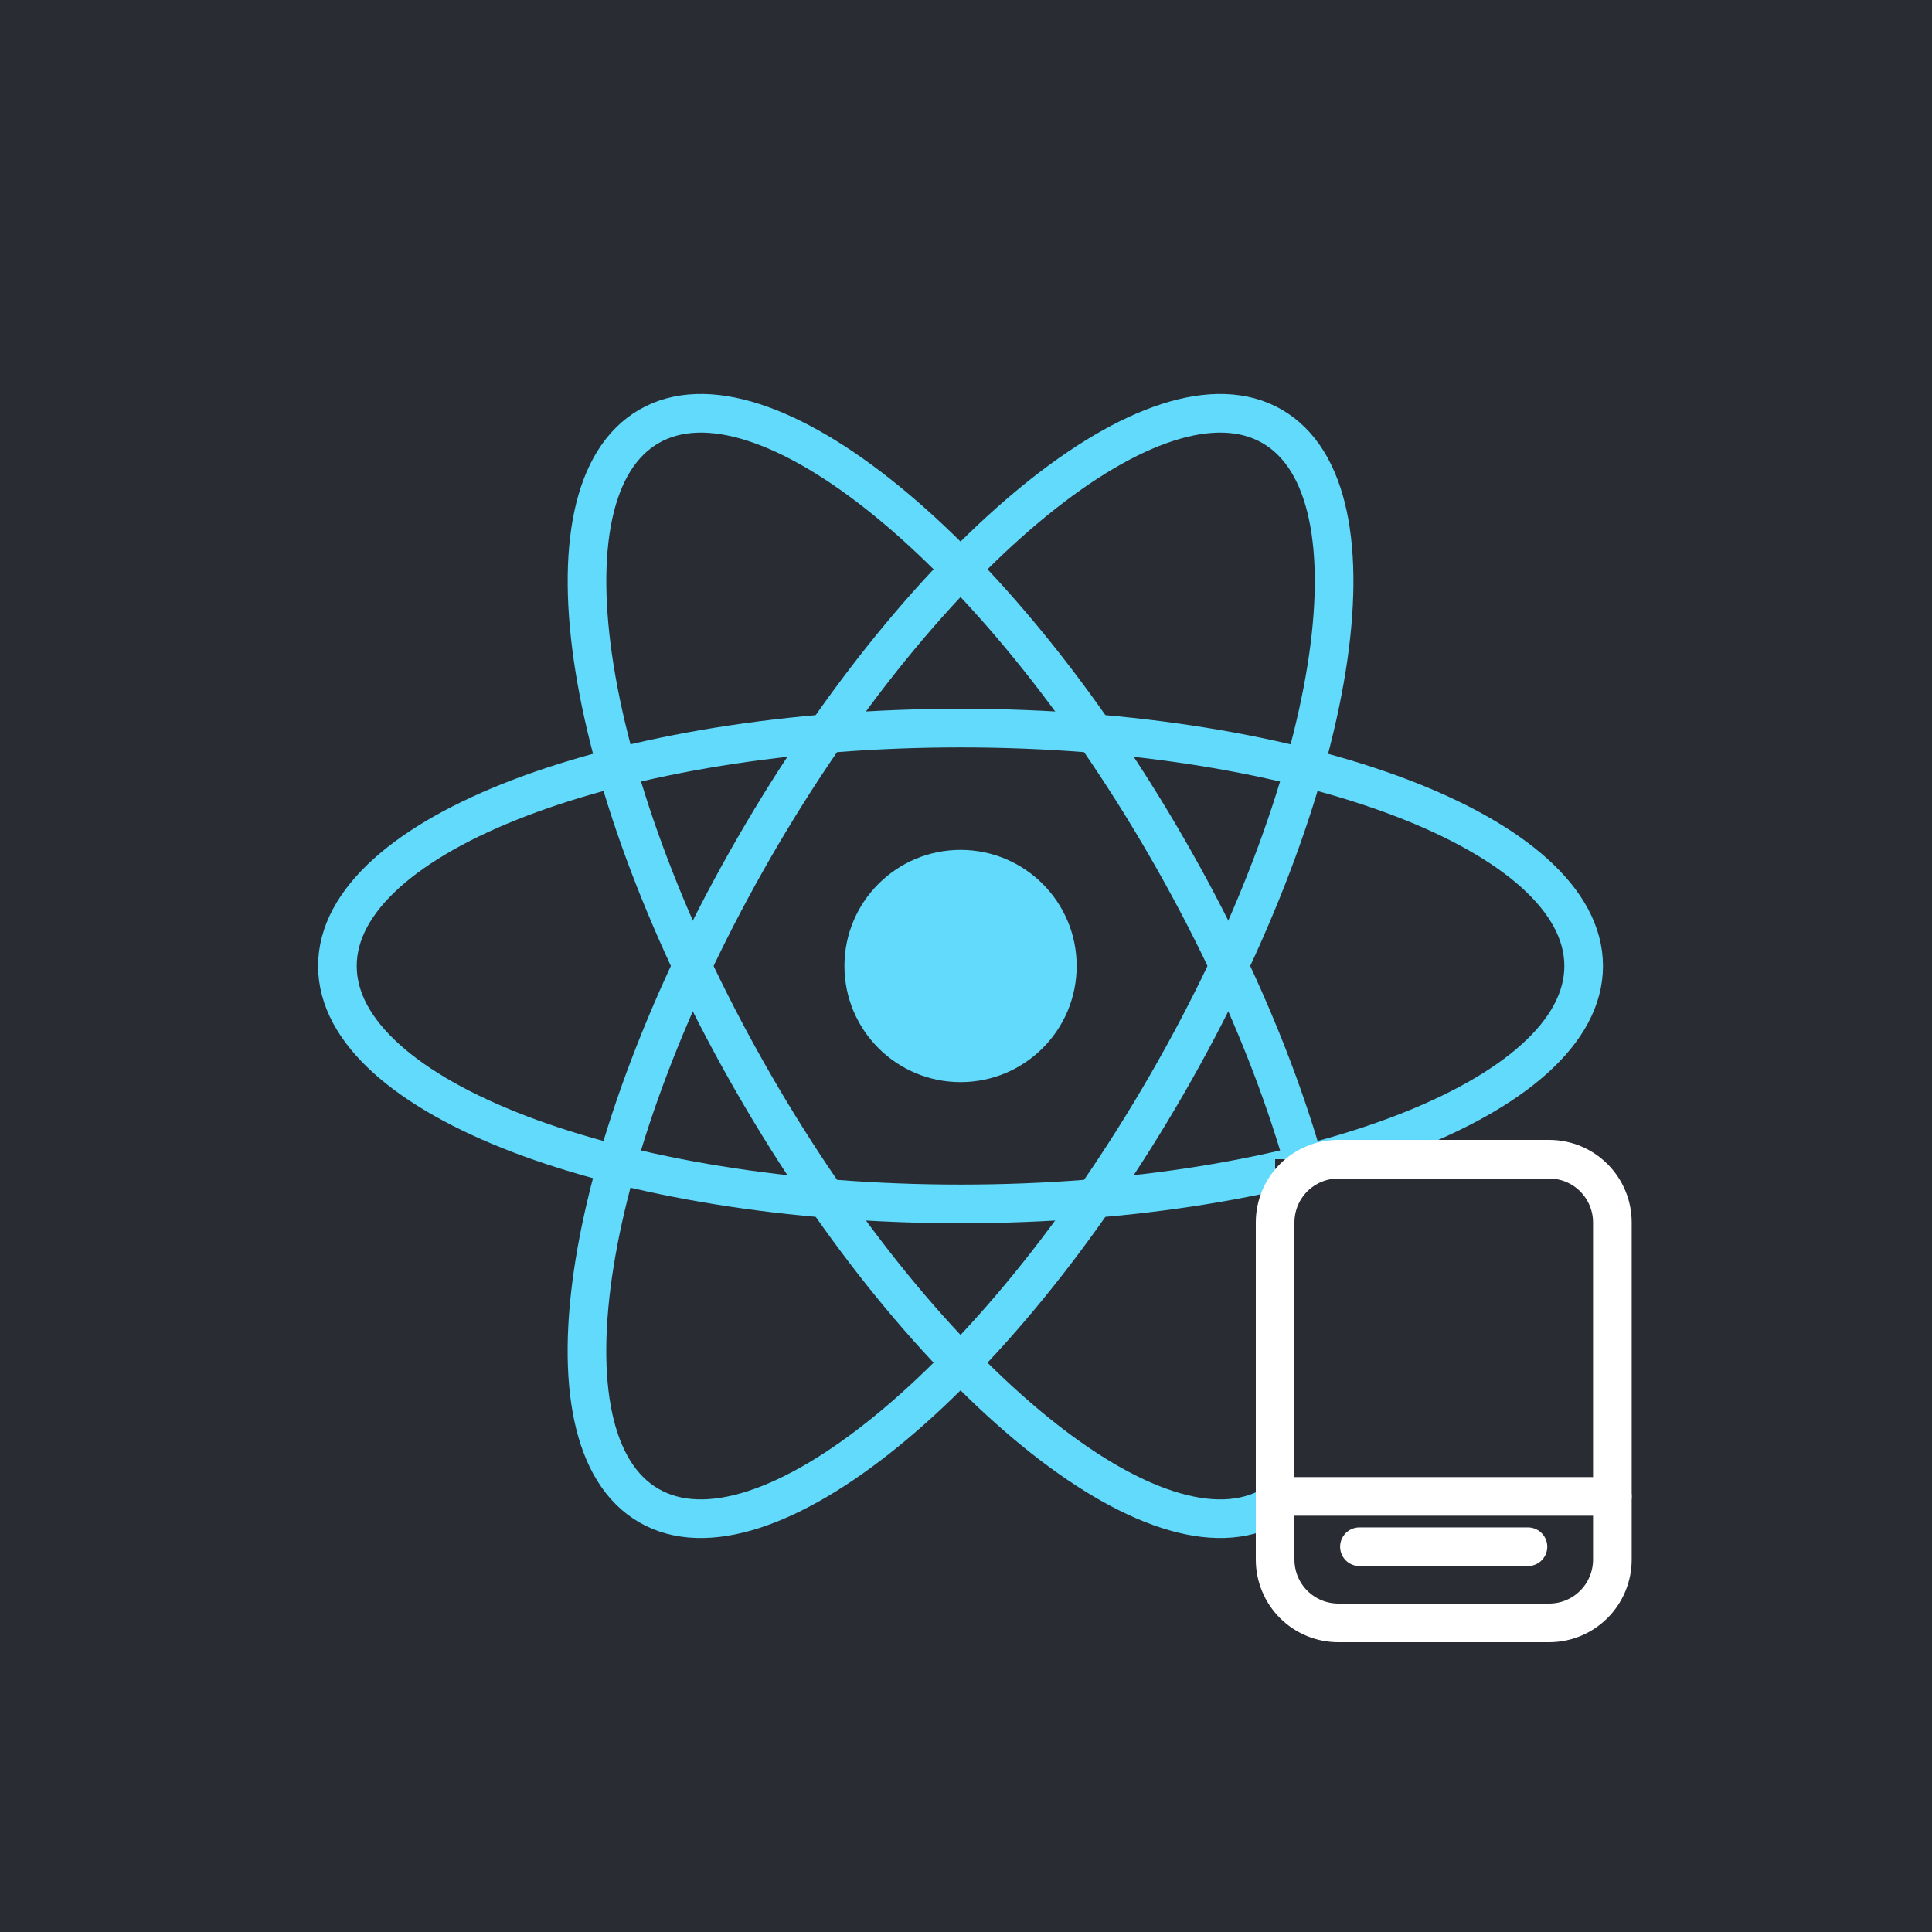
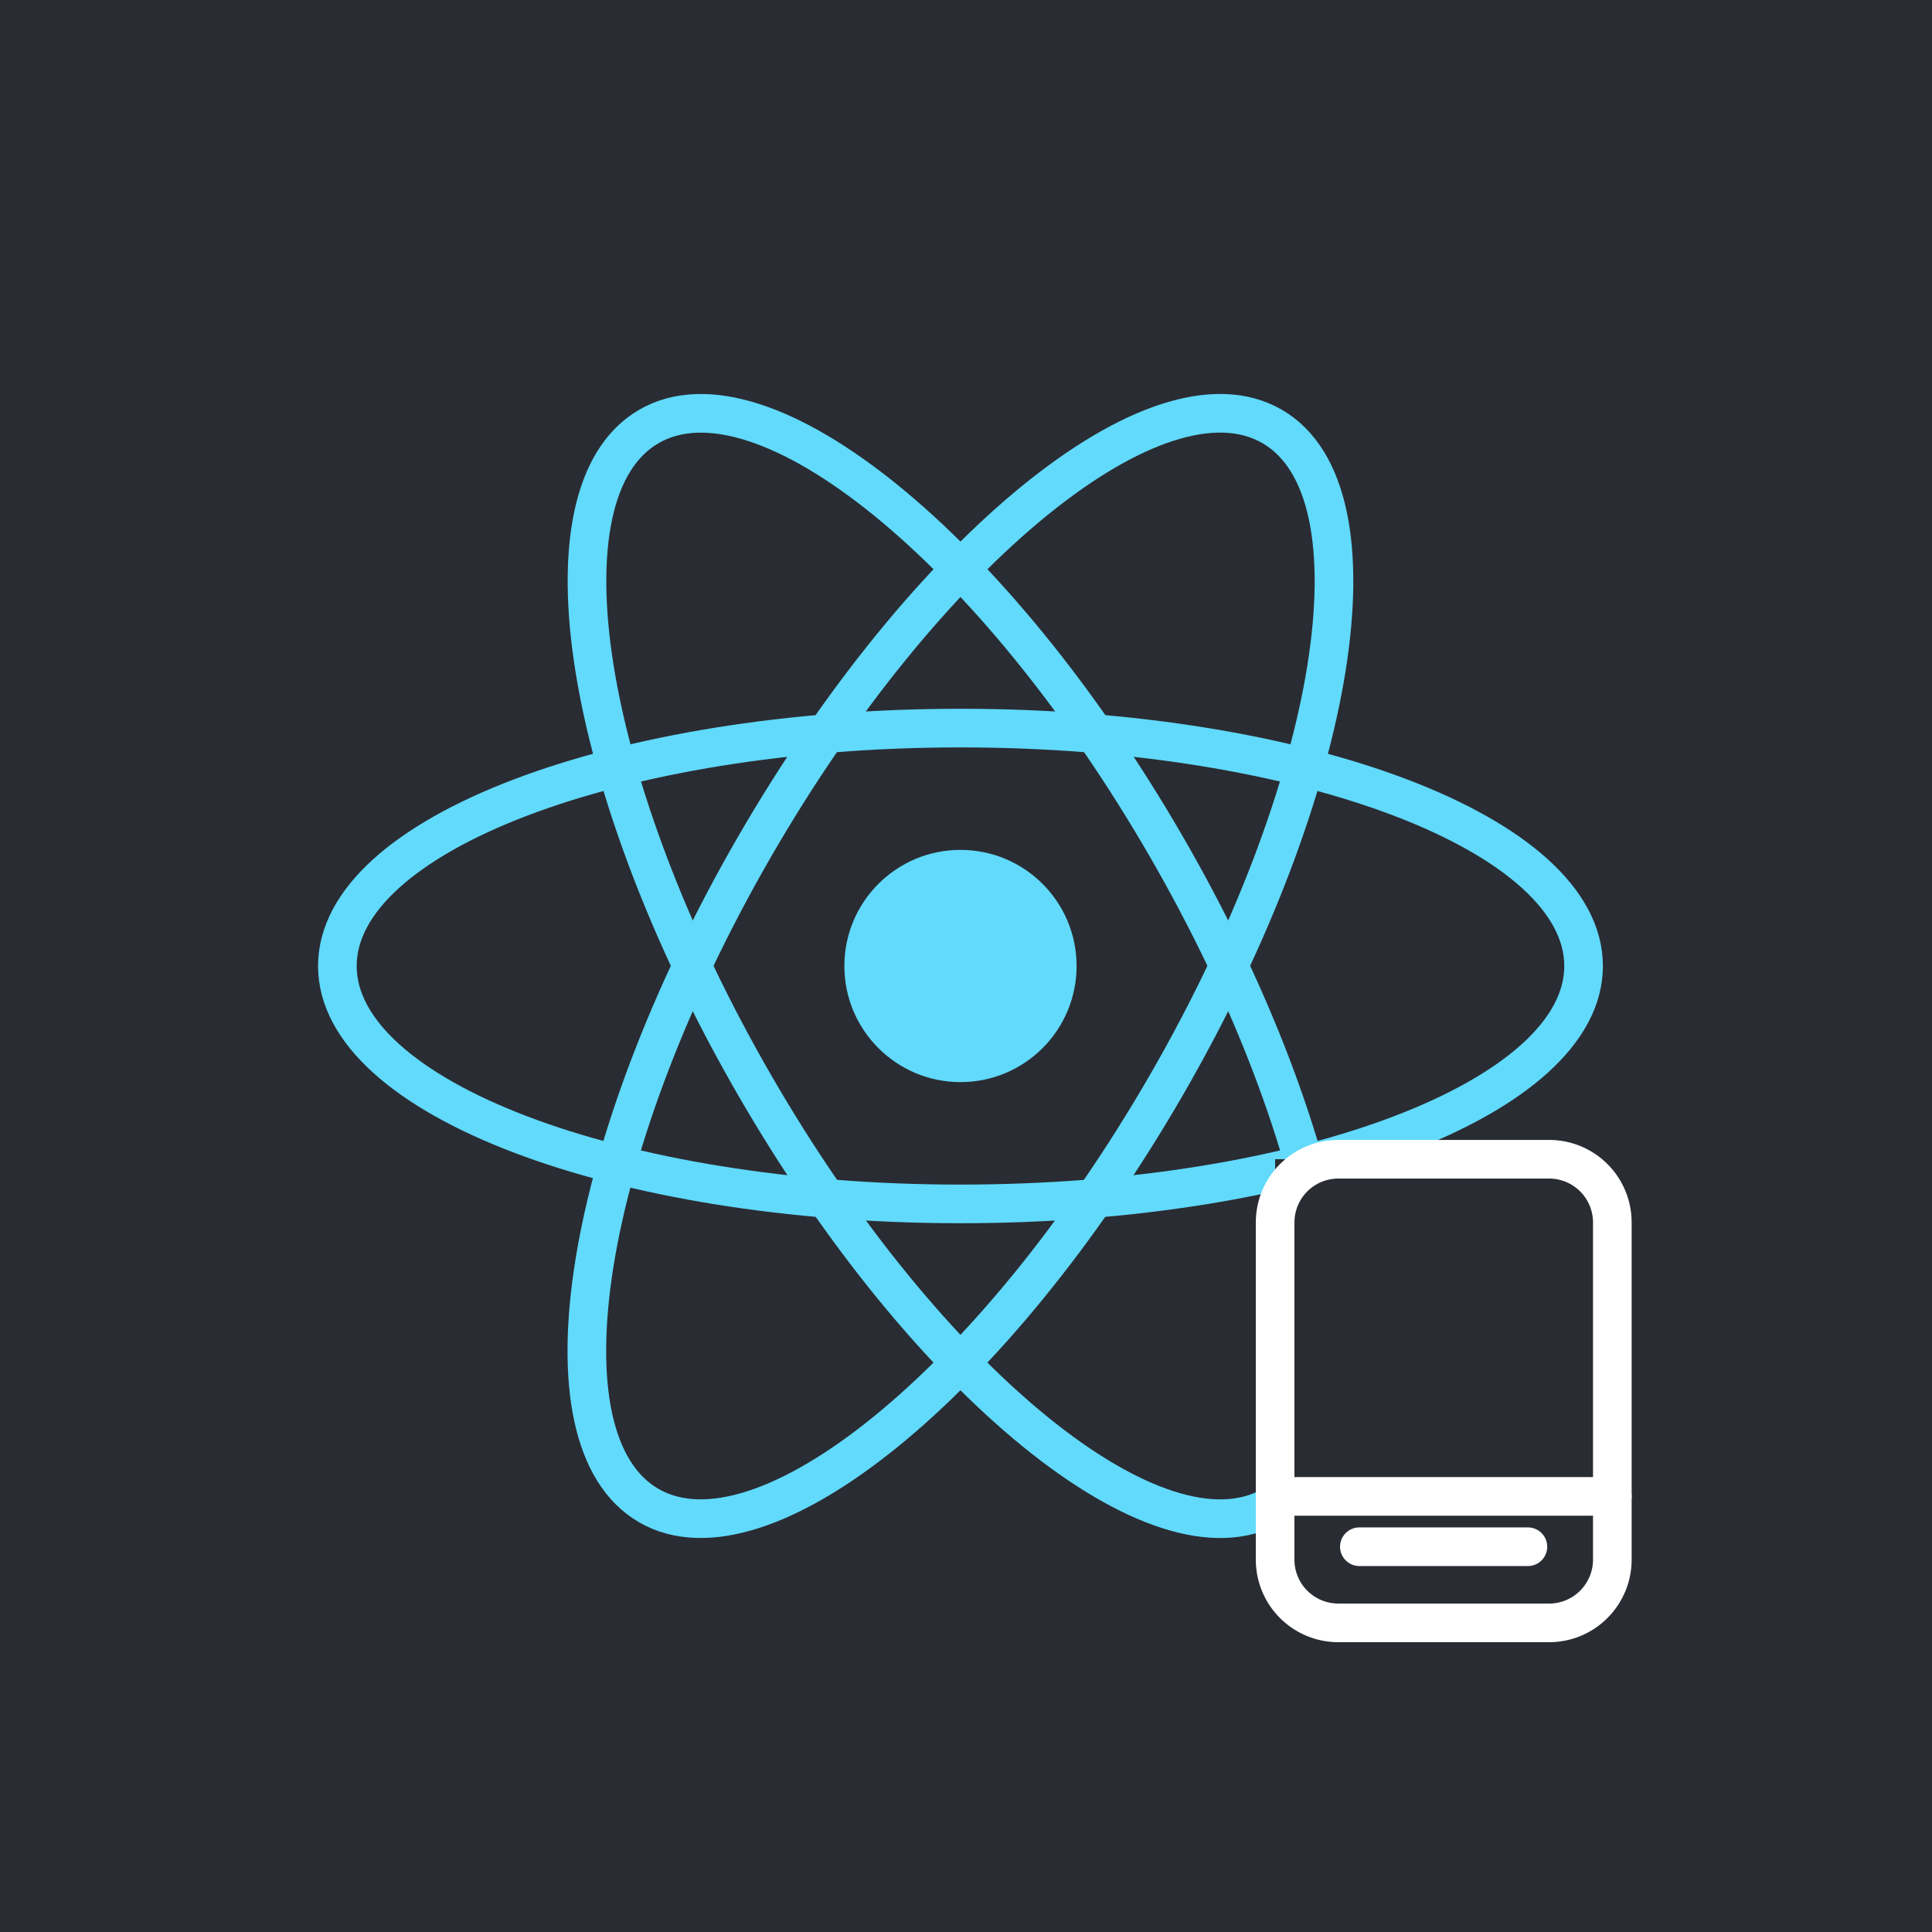
- <svg xmlns="http://www.w3.org/2000/svg" width="50" height="50" viewBox="0 0 50 50" fill="none">
-   <rect width="50" height="50" fill="#2A2C33" />
-   <g clip-path="url(#clip0_265_3670)">
-     <path d="M24.859 28.005C26.519 28.005 27.864 26.66 27.864 25C27.864 23.34 26.519 21.995 24.859 21.995C23.199 21.995 21.854 23.34 21.854 25C21.854 26.66 23.199 28.005 24.859 28.005Z" fill="#61DAFB" />
-     <path d="M24.859 31.157C33.765 31.157 40.985 28.401 40.985 25C40.985 21.599 33.765 18.843 24.859 18.843C15.952 18.843 8.732 21.599 8.732 25C8.732 28.401 15.952 31.157 24.859 31.157Z" stroke="#61DAFB" />
-     <path d="M19.527 28.079C23.98 35.792 29.978 40.666 32.923 38.966C35.868 37.266 34.645 29.634 30.192 21.921C25.739 14.208 19.741 9.334 16.797 11.034C13.851 12.735 15.074 20.366 19.527 28.079Z" stroke="#61DAFB" />
-     <path d="M19.526 21.921C15.073 29.634 13.85 37.266 16.795 38.966C19.74 40.666 25.738 35.792 30.191 28.079C34.644 20.366 35.867 12.735 32.922 11.034C29.977 9.334 23.979 14.208 19.526 21.921Z" stroke="#61DAFB" />
+ <svg xmlns="http://www.w3.org/2000/svg" fill="none" height="50" viewBox="0 0 50 50" width="50">
+   <clipPath id="a">
+     <path d="m0 0h50v50h-50z" />
+   </clipPath>
+   <mask id="b" height="30" maskUnits="userSpaceOnUse" width="34" x="8" y="10">
+     <path d="m8 10h33.719v30h-33.719z" fill="#fff" />
+   </mask>
+   <g clip-path="url(#a)">
+     <path d="m0 0h50v50h-50z" fill="#2a2c33" />
+     <g mask="url(#b)">
+       <path d="m24.857 28.005c1.66 0 3.005-1.345 3.005-3.005s-1.345-3.005-3.005-3.005-3.005 1.346-3.005 3.005 1.346 3.005 3.005 3.005z" fill="#61dafb" />
+       <g stroke="#61dafb">
+         <path d="m24.857 31.157c8.906 0 16.126-2.757 16.126-6.157s-7.22-6.157-16.126-6.157-16.126 2.757-16.126 6.157 7.22 6.157 16.126 6.157z" />
+         <path d="m19.527 28.079c4.453 7.713 10.45 12.587 13.396 10.887s1.722-9.331-2.731-17.044c-4.453-7.713-10.451-12.587-13.396-10.887-2.945 1.7-1.722 9.331 2.731 17.044z" />
+         <path d="m19.523 21.921c-4.453 7.713-5.676 15.344-2.731 17.044s8.942-3.174 13.396-10.887c4.453-7.713 5.676-15.344 2.731-17.044-2.945-1.7-8.942 3.174-13.396 10.887z" />
+       </g>
+     </g>
+     <path d="m33 30h8.728v12h-8.728z" fill="#2a2c33" />
+     <g stroke="#fff" stroke-linecap="round" stroke-linejoin="round" stroke-miterlimit="10">
+       <path d="m33 38.727h8.727" />
+       <path d="m35.18 40.029h4.362" />
+       <path d="m40.09 42h-5.454c-.434 0-.85-.172-1.157-.479s-.479-.723-.479-1.157v-8.727c0-.434.172-.85.479-1.157s.723-.479 1.157-.479h5.455c.434 0 .85.172 1.157.479s.479.723.479 1.157v8.727c0 .215-.042.428-.125.626s-.203.379-.355.531c-.152.152-.333.273-.531.355s-.411.124-.626.124z" />
+     </g>
  </g>
-   <rect width="8.728" height="12" transform="translate(33 30)" fill="#2A2C33" />
-   <path d="M33 38.727H41.727" stroke="white" stroke-miterlimit="10" stroke-linecap="round" stroke-linejoin="round" />
-   <path d="M35.182 40.029H39.543" stroke="white" stroke-miterlimit="10" stroke-linecap="round" stroke-linejoin="round" />
-   <path d="M40.09 42H34.636C34.203 42 33.786 41.828 33.479 41.521C33.172 41.214 33 40.797 33 40.364V31.637C33 31.203 33.172 30.786 33.479 30.479C33.786 30.172 34.203 30 34.636 30H40.091C40.525 30 40.941 30.172 41.248 30.479C41.555 30.786 41.728 31.203 41.728 31.637V40.364C41.728 40.578 41.685 40.791 41.603 40.99C41.521 41.188 41.4 41.369 41.248 41.521C41.096 41.673 40.916 41.793 40.717 41.876C40.518 41.958 40.305 42 40.09 42Z" stroke="white" stroke-miterlimit="10" stroke-linecap="round" stroke-linejoin="round" />
-   <defs>
-     <clipPath id="clip0_265_3670">
-       <rect width="33.719" height="30" fill="white" transform="translate(8 10)" />
-     </clipPath>
-   </defs>
</svg>
